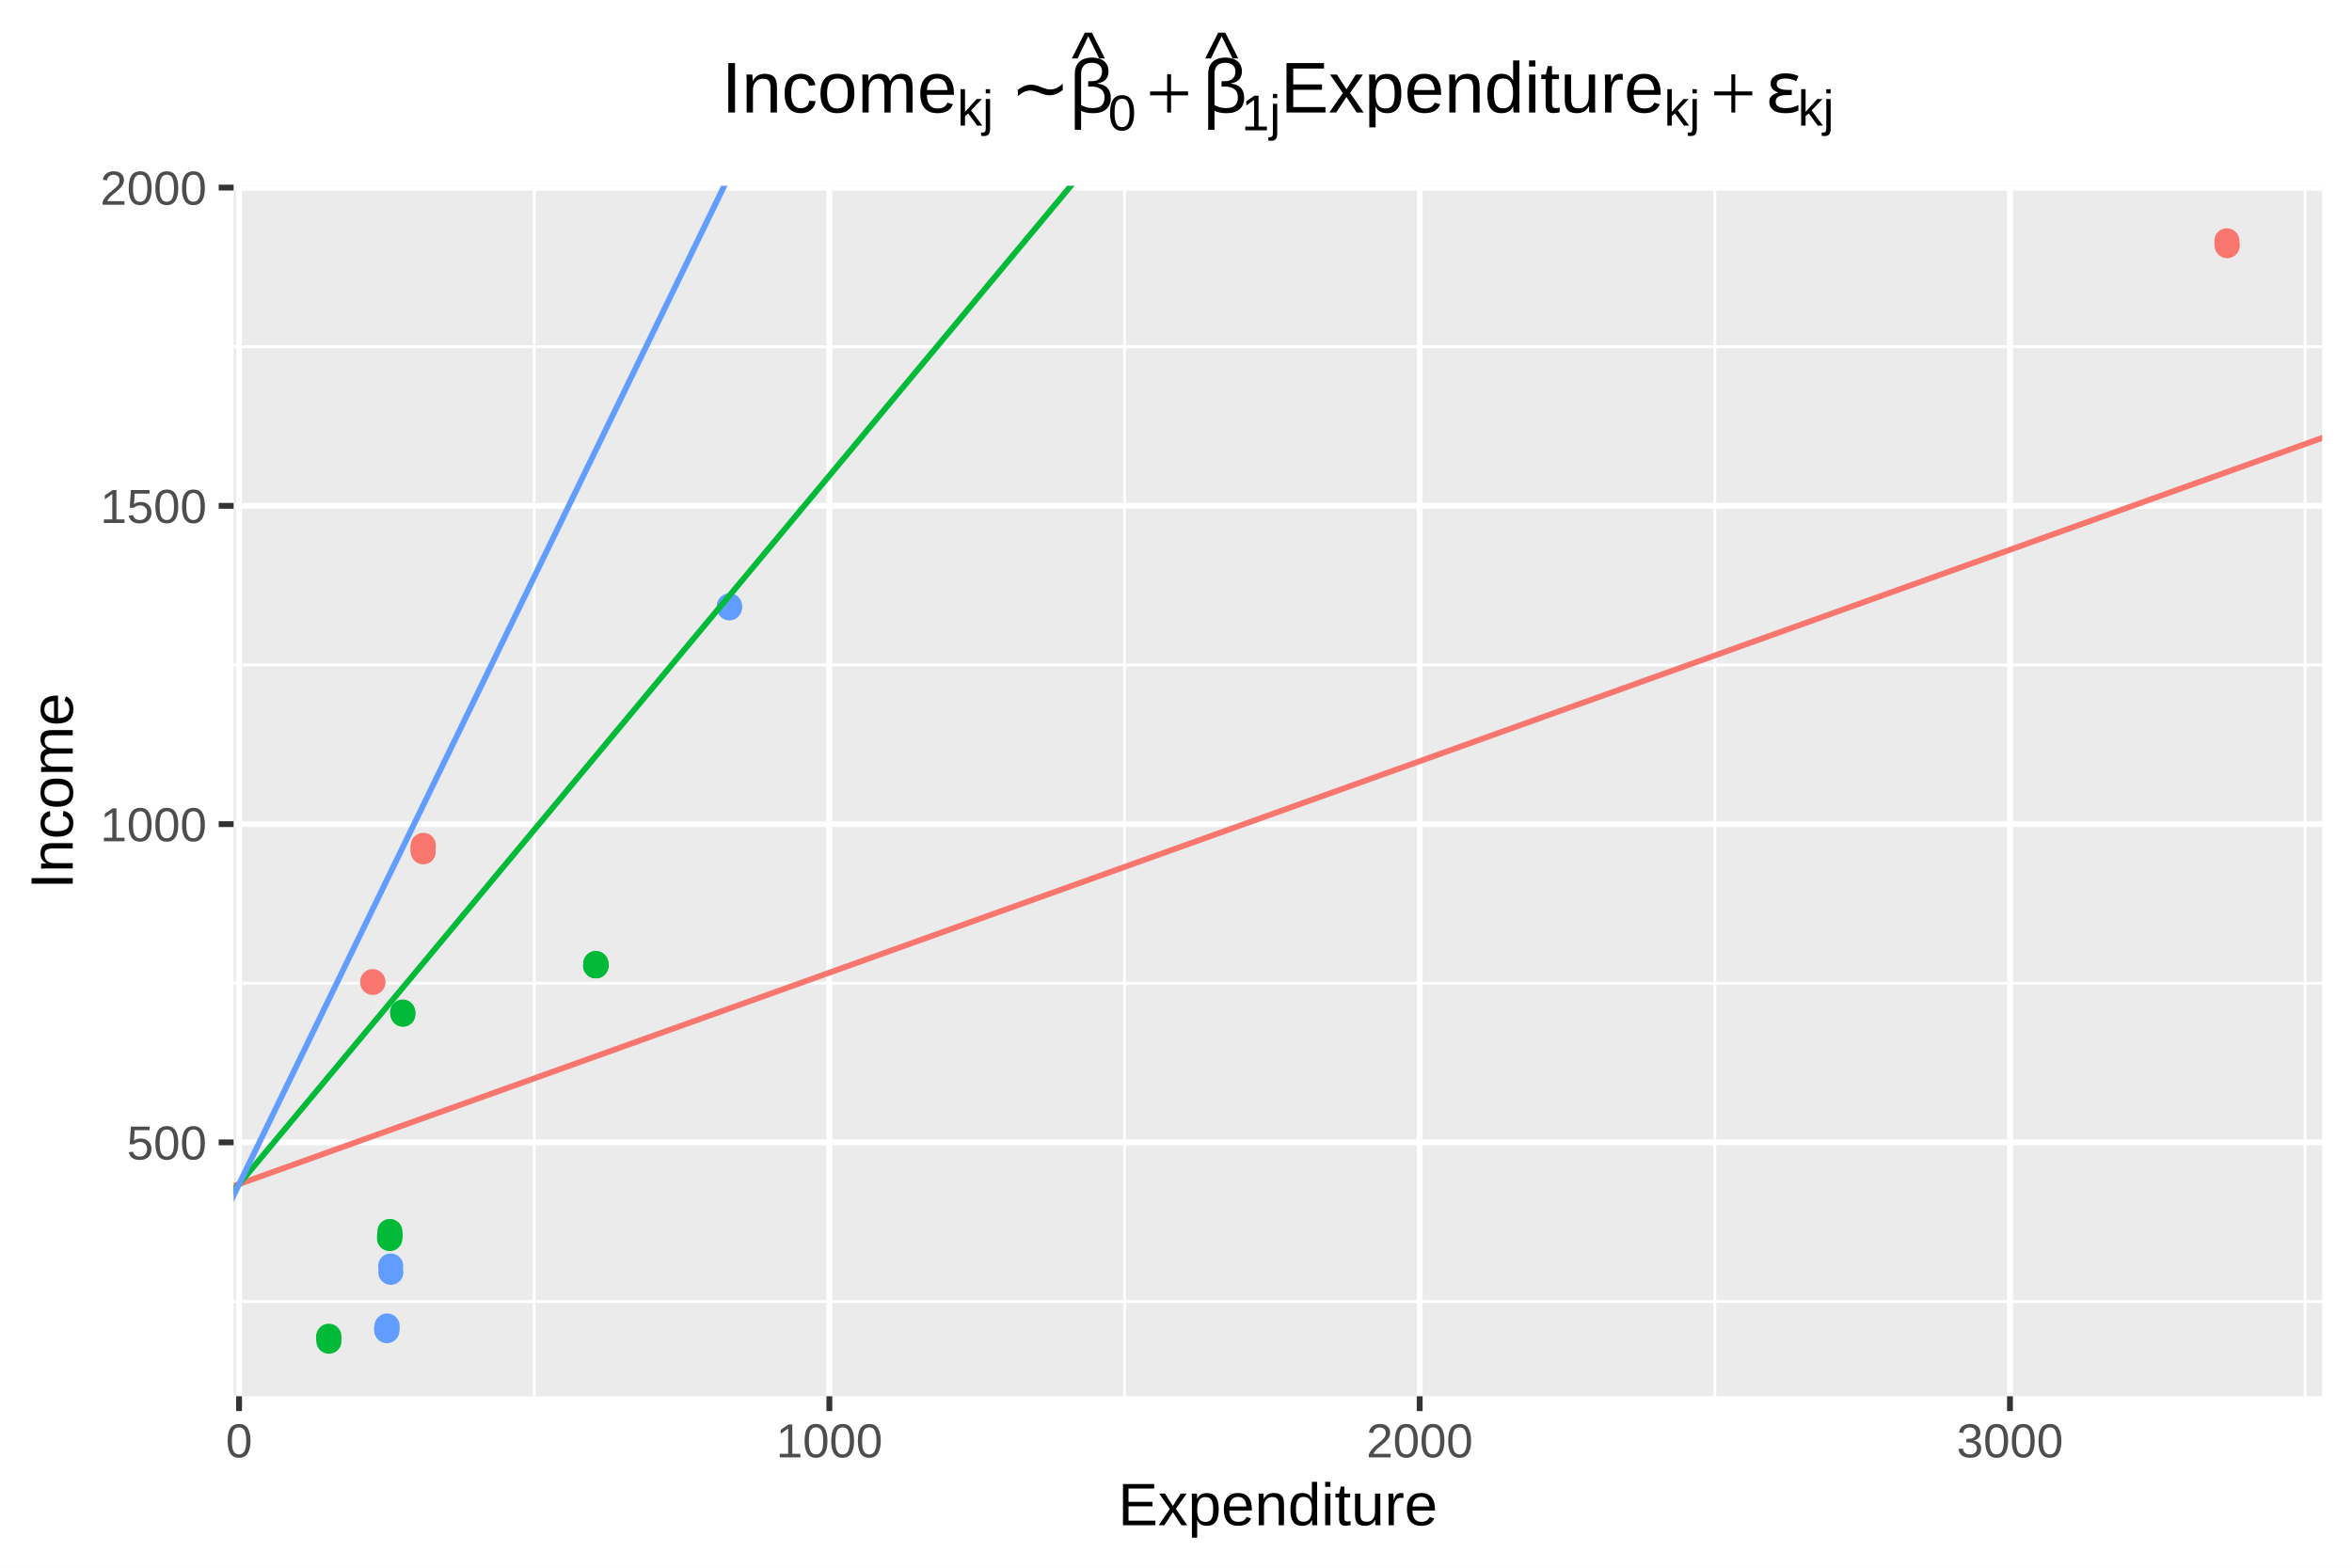
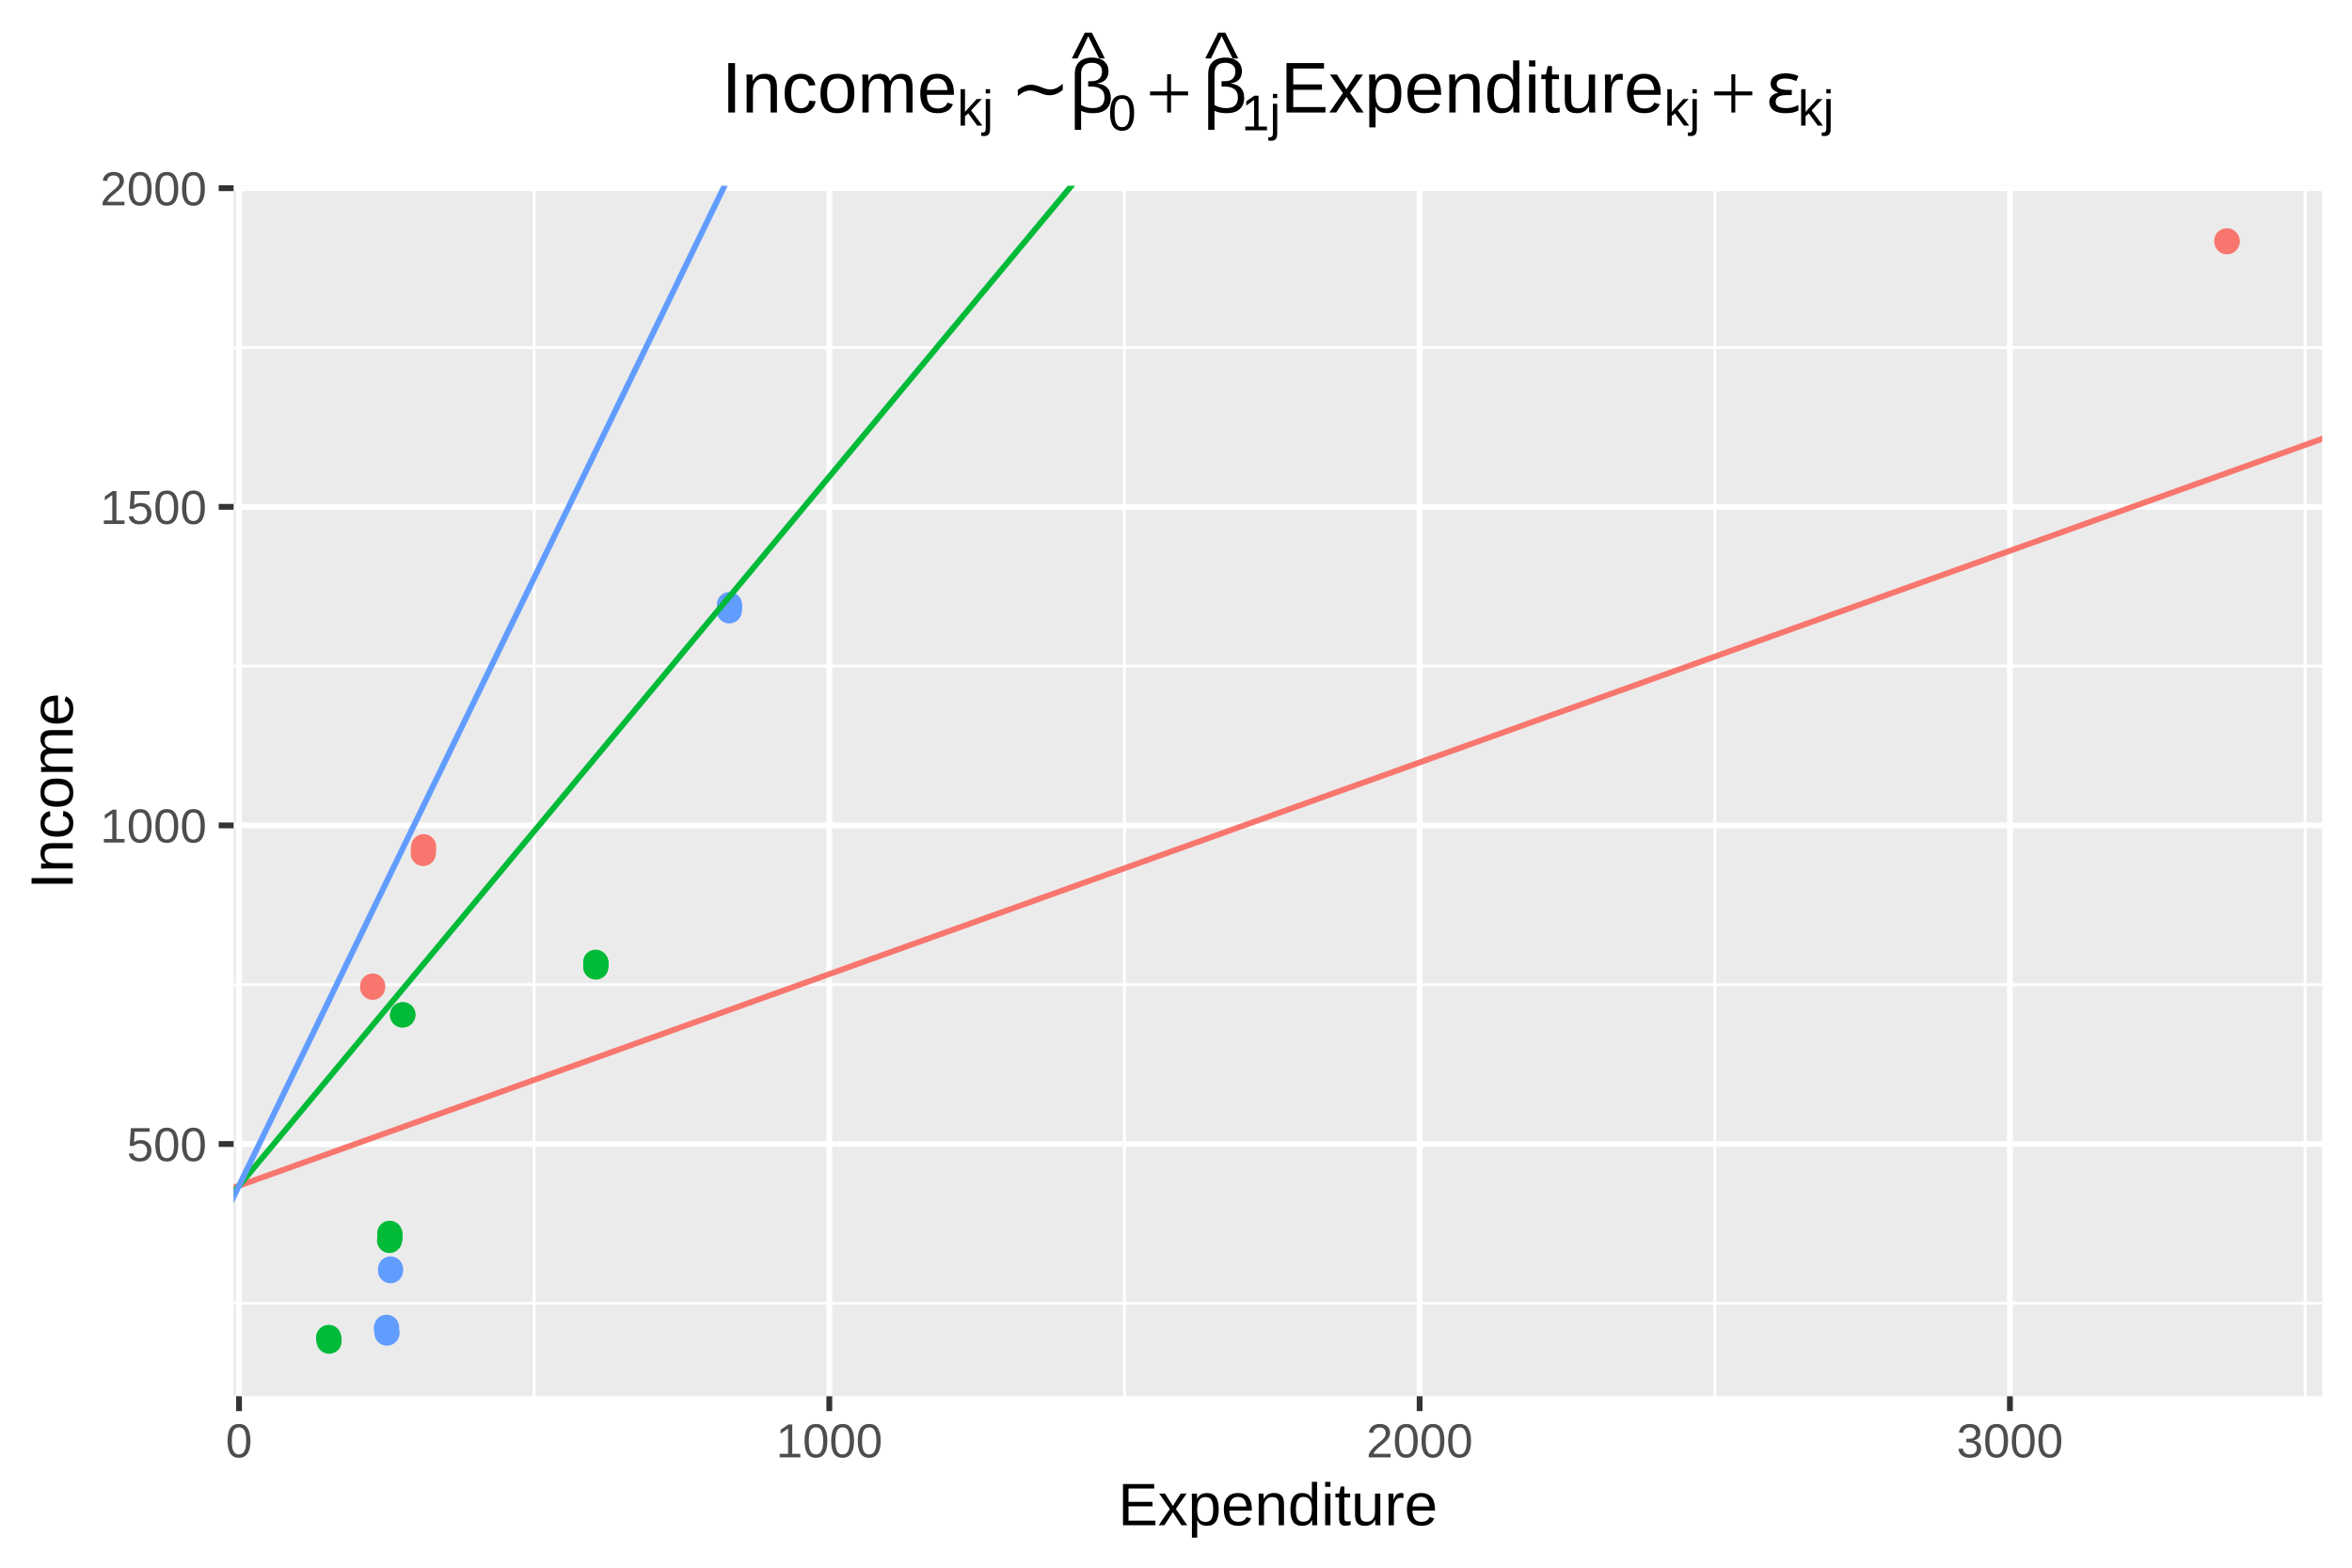
<svg xmlns="http://www.w3.org/2000/svg" width="432.00pt" height="288.00pt" viewBox="0 0 432.00 288.00">
  <g class="svglite">
    <defs>
      <style type="text/css">
    .svglite line, .svglite polyline, .svglite polygon, .svglite path, .svglite rect, .svglite circle {
      fill: none;
      stroke: #000000;
      stroke-linecap: round;
      stroke-linejoin: round;
      stroke-miterlimit: 10.00;
    }
    .svglite text {
      white-space: pre;
    }
    .svglite g.glyphgroup path {
      fill: inherit;
      stroke: none;
    }
  </style>
    </defs>
    <rect width="100%" height="100%" style="stroke: none; fill: #FFFFFF;" />
    <defs>
      <clipPath id="cpMC4wMHw0MzIuMDB8MC4wMHwyODguMDA=">
        <rect x="0.00" y="0.00" width="432.00" height="288.00" />
      </clipPath>
    </defs>
    <g clip-path="url(#cpMC4wMHw0MzIuMDB8MC4wMHwyODguMDA=)">
      <rect x="0" y="0.00" width="432.00" height="288.00" style="stroke-width: 1.07; stroke: #FFFFFF; fill: #FFFFFF;" />
    </g>
    <defs>
      <clipPath id="cpNDIuOTF8NDI2LjUyfDM0LjEzfDI1Ni41MA==">
        <rect x="42.91" y="34.13" width="383.61" height="222.37" />
      </clipPath>
    </defs>
    <g clip-path="url(#cpNDIuOTF8NDI2LjUyfDM0LjEzfDI1Ni41MA==)">
      <rect x="42.91" y="34.13" width="383.61" height="222.37" style="stroke-width: 1.07; stroke: none; fill: #EBEBEB;" />
-       <polyline points="42.91,239.10 426.52,239.10 " style="stroke-width: 0.53; stroke: #FFFFFF; stroke-linecap: butt;" />
-       <polyline points="42.91,180.63 426.52,180.63 " style="stroke-width: 0.53; stroke: #FFFFFF; stroke-linecap: butt;" />
-       <polyline points="42.91,122.16 426.52,122.16 " style="stroke-width: 0.53; stroke: #FFFFFF; stroke-linecap: butt;" />
-       <polyline points="42.91,63.69 426.52,63.69 " style="stroke-width: 0.53; stroke: #FFFFFF; stroke-linecap: butt;" />
-       <polyline points="98.12,256.50 98.12,34.13 " style="stroke-width: 0.53; stroke: #FFFFFF; stroke-linecap: butt;" />
-       <polyline points="206.55,256.50 206.55,34.13 " style="stroke-width: 0.53; stroke: #FFFFFF; stroke-linecap: butt;" />
-       <polyline points="314.97,256.50 314.97,34.13 " style="stroke-width: 0.53; stroke: #FFFFFF; stroke-linecap: butt;" />
+       <polyline points="42.91,239.42 426.52,239.42 " style="stroke-width: 0.53; stroke: #FFFFFF; stroke-linecap: butt;" />
+       <polyline points="42.91,180.90 426.52,180.90 " style="stroke-width: 0.53; stroke: #FFFFFF; stroke-linecap: butt;" />
+       <polyline points="42.91,122.37 426.52,122.37 " style="stroke-width: 0.53; stroke: #FFFFFF; stroke-linecap: butt;" />
+       <polyline points="42.91,63.85 426.52,63.85 " style="stroke-width: 0.53; stroke: #FFFFFF; stroke-linecap: butt;" />
+       <polyline points="98.11,256.50 98.11,34.13 " style="stroke-width: 0.53; stroke: #FFFFFF; stroke-linecap: butt;" />
+       <polyline points="206.54,256.50 206.54,34.13 " style="stroke-width: 0.53; stroke: #FFFFFF; stroke-linecap: butt;" />
+       <polyline points="314.96,256.50 314.96,34.13 " style="stroke-width: 0.53; stroke: #FFFFFF; stroke-linecap: butt;" />
      <polyline points="423.39,256.50 423.39,34.13 " style="stroke-width: 0.53; stroke: #FFFFFF; stroke-linecap: butt;" />
-       <polyline points="42.91,209.87 426.52,209.87 " style="stroke-width: 1.07; stroke: #FFFFFF; stroke-linecap: butt;" />
-       <polyline points="42.91,151.40 426.52,151.40 " style="stroke-width: 1.07; stroke: #FFFFFF; stroke-linecap: butt;" />
-       <polyline points="42.91,92.93 426.52,92.93 " style="stroke-width: 1.07; stroke: #FFFFFF; stroke-linecap: butt;" />
-       <polyline points="42.91,34.46 426.52,34.46 " style="stroke-width: 1.07; stroke: #FFFFFF; stroke-linecap: butt;" />
-       <polyline points="43.91,256.50 43.91,34.13 " style="stroke-width: 1.07; stroke: #FFFFFF; stroke-linecap: butt;" />
-       <polyline points="152.33,256.50 152.33,34.13 " style="stroke-width: 1.07; stroke: #FFFFFF; stroke-linecap: butt;" />
-       <polyline points="260.76,256.50 260.76,34.13 " style="stroke-width: 1.07; stroke: #FFFFFF; stroke-linecap: butt;" />
-       <polyline points="369.18,256.50 369.18,34.13 " style="stroke-width: 1.07; stroke: #FFFFFF; stroke-linecap: butt;" />
-       <circle cx="409.02" cy="44.84" r="1.95" style="stroke-width: 0.71; stroke: #F8766D; fill: #F8766D;" />
-       <circle cx="409.02" cy="44.24" r="1.95" style="stroke-width: 0.71; stroke: #F8766D; fill: #F8766D;" />
-       <circle cx="409.08" cy="45.13" r="1.95" style="stroke-width: 0.71; stroke: #F8766D; fill: #F8766D;" />
-       <circle cx="77.74" cy="156.49" r="1.95" style="stroke-width: 0.71; stroke: #F8766D; fill: #F8766D;" />
-       <circle cx="77.75" cy="155.30" r="1.95" style="stroke-width: 0.71; stroke: #F8766D; fill: #F8766D;" />
-       <circle cx="77.73" cy="155.51" r="1.95" style="stroke-width: 0.71; stroke: #F8766D; fill: #F8766D;" />
-       <circle cx="77.69" cy="156.06" r="1.95" style="stroke-width: 0.71; stroke: #F8766D; fill: #F8766D;" />
-       <circle cx="68.46" cy="180.33" r="1.95" style="stroke-width: 0.71; stroke: #F8766D; fill: #F8766D;" />
-       <circle cx="68.48" cy="180.48" r="1.95" style="stroke-width: 0.71; stroke: #F8766D; fill: #F8766D;" />
-       <circle cx="133.99" cy="111.30" r="1.95" style="stroke-width: 0.71; stroke: #619CFF; fill: #619CFF;" />
-       <circle cx="133.97" cy="111.67" r="1.95" style="stroke-width: 0.71; stroke: #619CFF; fill: #619CFF;" />
-       <circle cx="133.97" cy="111.40" r="1.95" style="stroke-width: 0.71; stroke: #619CFF; fill: #619CFF;" />
-       <circle cx="71.76" cy="232.58" r="1.95" style="stroke-width: 0.71; stroke: #619CFF; fill: #619CFF;" />
-       <circle cx="71.79" cy="233.74" r="1.95" style="stroke-width: 0.71; stroke: #619CFF; fill: #619CFF;" />
-       <circle cx="71.10" cy="243.60" r="1.95" style="stroke-width: 0.71; stroke: #619CFF; fill: #619CFF;" />
-       <circle cx="71.06" cy="244.46" r="1.95" style="stroke-width: 0.71; stroke: #619CFF; fill: #619CFF;" />
-       <circle cx="71.02" cy="244.30" r="1.95" style="stroke-width: 0.71; stroke: #619CFF; fill: #619CFF;" />
-       <circle cx="71.02" cy="243.96" r="1.95" style="stroke-width: 0.71; stroke: #619CFF; fill: #619CFF;" />
-       <circle cx="60.41" cy="246.40" r="1.95" style="stroke-width: 0.71; stroke: #00BA38; fill: #00BA38;" />
-       <circle cx="60.35" cy="245.75" r="1.95" style="stroke-width: 0.71; stroke: #00BA38; fill: #00BA38;" />
-       <circle cx="60.40" cy="245.48" r="1.95" style="stroke-width: 0.71; stroke: #00BA38; fill: #00BA38;" />
-       <circle cx="71.59" cy="227.53" r="1.95" style="stroke-width: 0.71; stroke: #00BA38; fill: #00BA38;" />
-       <circle cx="71.66" cy="226.92" r="1.95" style="stroke-width: 0.71; stroke: #00BA38; fill: #00BA38;" />
-       <circle cx="71.61" cy="226.23" r="1.95" style="stroke-width: 0.71; stroke: #00BA38; fill: #00BA38;" />
-       <circle cx="71.55" cy="227.49" r="1.95" style="stroke-width: 0.71; stroke: #00BA38; fill: #00BA38;" />
-       <circle cx="71.55" cy="227.07" r="1.95" style="stroke-width: 0.71; stroke: #00BA38; fill: #00BA38;" />
-       <circle cx="109.46" cy="177.37" r="1.95" style="stroke-width: 0.71; stroke: #00BA38; fill: #00BA38;" />
-       <circle cx="109.42" cy="177.44" r="1.95" style="stroke-width: 0.71; stroke: #00BA38; fill: #00BA38;" />
-       <circle cx="109.44" cy="177.01" r="1.95" style="stroke-width: 0.71; stroke: #00BA38; fill: #00BA38;" />
-       <circle cx="109.48" cy="177.42" r="1.95" style="stroke-width: 0.71; stroke: #00BA38; fill: #00BA38;" />
-       <circle cx="109.44" cy="177.02" r="1.95" style="stroke-width: 0.71; stroke: #00BA38; fill: #00BA38;" />
-       <circle cx="109.39" cy="177.40" r="1.95" style="stroke-width: 0.71; stroke: #00BA38; fill: #00BA38;" />
-       <circle cx="73.96" cy="186.03" r="1.95" style="stroke-width: 0.71; stroke: #00BA38; fill: #00BA38;" />
-       <circle cx="74.01" cy="186.33" r="1.95" style="stroke-width: 0.71; stroke: #00BA38; fill: #00BA38;" />
-       <circle cx="73.97" cy="185.92" r="1.95" style="stroke-width: 0.71; stroke: #00BA38; fill: #00BA38;" />
-       <line x1="-340.70" y1="355.33" x2="810.13" y2="-56.99" style="stroke-width: 1.07; stroke: #F8766D; stroke-linecap: butt;" />
-       <line x1="-173.81" y1="478.87" x2="381.95" y2="-188.24" style="stroke-width: 1.07; stroke: #00BA38; stroke-linecap: butt;" />
-       <line x1="-83.08" y1="478.87" x2="241.09" y2="-188.24" style="stroke-width: 1.07; stroke: #619CFF; stroke-linecap: butt;" />
+       <polyline points="42.91,210.16 426.52,210.16 " style="stroke-width: 1.07; stroke: #FFFFFF; stroke-linecap: butt;" />
+       <polyline points="42.91,151.63 426.52,151.63 " style="stroke-width: 1.07; stroke: #FFFFFF; stroke-linecap: butt;" />
+       <polyline points="42.91,93.11 426.52,93.11 " style="stroke-width: 1.07; stroke: #FFFFFF; stroke-linecap: butt;" />
+       <polyline points="42.91,34.58 426.52,34.58 " style="stroke-width: 1.07; stroke: #FFFFFF; stroke-linecap: butt;" />
+       <polyline points="43.90,256.50 43.90,34.13 " style="stroke-width: 1.07; stroke: #FFFFFF; stroke-linecap: butt;" />
+       <polyline points="152.32,256.50 152.32,34.13 " style="stroke-width: 1.07; stroke: #FFFFFF; stroke-linecap: butt;" />
+       <polyline points="260.75,256.50 260.75,34.13 " style="stroke-width: 1.07; stroke: #FFFFFF; stroke-linecap: butt;" />
+       <polyline points="369.17,256.50 369.17,34.13 " style="stroke-width: 1.07; stroke: #FFFFFF; stroke-linecap: butt;" />
+       <circle cx="409.08" cy="44.29" r="1.95" style="stroke-width: 0.71; stroke: #F8766D; fill: #F8766D;" />
+       <circle cx="408.99" cy="44.24" r="1.95" style="stroke-width: 0.71; stroke: #F8766D; fill: #F8766D;" />
+       <circle cx="409.04" cy="44.42" r="1.95" style="stroke-width: 0.71; stroke: #F8766D; fill: #F8766D;" />
+       <circle cx="77.74" cy="156.80" r="1.95" style="stroke-width: 0.71; stroke: #F8766D; fill: #F8766D;" />
+       <circle cx="77.78" cy="156.42" r="1.95" style="stroke-width: 0.71; stroke: #F8766D; fill: #F8766D;" />
+       <circle cx="77.81" cy="155.54" r="1.95" style="stroke-width: 0.71; stroke: #F8766D; fill: #F8766D;" />
+       <circle cx="77.76" cy="156.04" r="1.95" style="stroke-width: 0.71; stroke: #F8766D; fill: #F8766D;" />
+       <circle cx="68.45" cy="181.14" r="1.95" style="stroke-width: 0.71; stroke: #F8766D; fill: #F8766D;" />
+       <circle cx="68.44" cy="181.38" r="1.95" style="stroke-width: 0.71; stroke: #F8766D; fill: #F8766D;" />
+       <circle cx="133.95" cy="112.23" r="1.95" style="stroke-width: 0.71; stroke: #619CFF; fill: #619CFF;" />
+       <circle cx="134.03" cy="111.62" r="1.95" style="stroke-width: 0.71; stroke: #619CFF; fill: #619CFF;" />
+       <circle cx="133.98" cy="111.06" r="1.95" style="stroke-width: 0.71; stroke: #619CFF; fill: #619CFF;" />
+       <circle cx="71.73" cy="233.45" r="1.95" style="stroke-width: 0.71; stroke: #619CFF; fill: #619CFF;" />
+       <circle cx="71.73" cy="233.12" r="1.95" style="stroke-width: 0.71; stroke: #619CFF; fill: #619CFF;" />
+       <circle cx="70.97" cy="244.12" r="1.95" style="stroke-width: 0.71; stroke: #619CFF; fill: #619CFF;" />
+       <circle cx="71.01" cy="243.83" r="1.95" style="stroke-width: 0.71; stroke: #619CFF; fill: #619CFF;" />
+       <circle cx="71.04" cy="244.60" r="1.95" style="stroke-width: 0.71; stroke: #619CFF; fill: #619CFF;" />
+       <circle cx="71.08" cy="244.91" r="1.95" style="stroke-width: 0.71; stroke: #619CFF; fill: #619CFF;" />
+       <circle cx="60.45" cy="246.40" r="1.95" style="stroke-width: 0.71; stroke: #00BA38; fill: #00BA38;" />
+       <circle cx="60.37" cy="245.69" r="1.95" style="stroke-width: 0.71; stroke: #00BA38; fill: #00BA38;" />
+       <circle cx="60.35" cy="245.87" r="1.95" style="stroke-width: 0.71; stroke: #00BA38; fill: #00BA38;" />
+       <circle cx="71.54" cy="227.89" r="1.95" style="stroke-width: 0.71; stroke: #00BA38; fill: #00BA38;" />
+       <circle cx="71.60" cy="227.45" r="1.95" style="stroke-width: 0.71; stroke: #00BA38; fill: #00BA38;" />
+       <circle cx="71.58" cy="226.56" r="1.95" style="stroke-width: 0.71; stroke: #00BA38; fill: #00BA38;" />
+       <circle cx="71.61" cy="227.40" r="1.95" style="stroke-width: 0.71; stroke: #00BA38; fill: #00BA38;" />
+       <circle cx="71.64" cy="226.80" r="1.95" style="stroke-width: 0.71; stroke: #00BA38; fill: #00BA38;" />
+       <circle cx="109.48" cy="176.90" r="1.95" style="stroke-width: 0.71; stroke: #00BA38; fill: #00BA38;" />
+       <circle cx="109.40" cy="176.76" r="1.95" style="stroke-width: 0.71; stroke: #00BA38; fill: #00BA38;" />
+       <circle cx="109.42" cy="177.61" r="1.95" style="stroke-width: 0.71; stroke: #00BA38; fill: #00BA38;" />
+       <circle cx="109.45" cy="177.18" r="1.95" style="stroke-width: 0.71; stroke: #00BA38; fill: #00BA38;" />
+       <circle cx="109.43" cy="177.65" r="1.95" style="stroke-width: 0.71; stroke: #00BA38; fill: #00BA38;" />
+       <circle cx="109.46" cy="177.02" r="1.95" style="stroke-width: 0.71; stroke: #00BA38; fill: #00BA38;" />
+       <circle cx="73.93" cy="186.48" r="1.95" style="stroke-width: 0.71; stroke: #00BA38; fill: #00BA38;" />
+       <circle cx="73.95" cy="186.44" r="1.95" style="stroke-width: 0.71; stroke: #00BA38; fill: #00BA38;" />
+       <circle cx="74.02" cy="186.40" r="1.95" style="stroke-width: 0.71; stroke: #00BA38; fill: #00BA38;" />
+       <line x1="-340.70" y1="355.75" x2="810.13" y2="-56.95" style="stroke-width: 1.07; stroke: #F8766D; stroke-linecap: butt;" />
+       <line x1="-173.37" y1="478.87" x2="381.88" y2="-188.24" style="stroke-width: 1.07; stroke: #00BA38; stroke-linecap: butt;" />
+       <line x1="-82.84" y1="478.87" x2="241.04" y2="-188.24" style="stroke-width: 1.07; stroke: #619CFF; stroke-linecap: butt;" />
    </g>
    <g clip-path="url(#cpMC4wMHw0MzIuMDB8MC4wMHwyODguMDA=)">
-       <text x="37.98" y="213.02" text-anchor="end" style="font-size: 8.80px;fill: #4D4D4D; font-family: &quot;Arial&quot;;" textLength="14.67px" lengthAdjust="spacingAndGlyphs">500</text>
-       <text x="37.98" y="154.55" text-anchor="end" style="font-size: 8.80px;fill: #4D4D4D; font-family: &quot;Arial&quot;;" textLength="19.56px" lengthAdjust="spacingAndGlyphs">1000</text>
-       <text x="37.98" y="96.08" text-anchor="end" style="font-size: 8.80px;fill: #4D4D4D; font-family: &quot;Arial&quot;;" textLength="19.56px" lengthAdjust="spacingAndGlyphs">1500</text>
-       <text x="37.98" y="37.61" text-anchor="end" style="font-size: 8.80px;fill: #4D4D4D; font-family: &quot;Arial&quot;;" textLength="19.56px" lengthAdjust="spacingAndGlyphs">2000</text>
-       <polyline points="40.17,209.87 42.91,209.87 " style="stroke-width: 1.07; stroke: #333333; stroke-linecap: butt;" />
-       <polyline points="40.17,151.40 42.91,151.40 " style="stroke-width: 1.07; stroke: #333333; stroke-linecap: butt;" />
-       <polyline points="40.17,92.93 42.91,92.93 " style="stroke-width: 1.07; stroke: #333333; stroke-linecap: butt;" />
-       <polyline points="40.17,34.46 42.91,34.46 " style="stroke-width: 1.07; stroke: #333333; stroke-linecap: butt;" />
-       <polyline points="43.91,259.24 43.91,256.50 " style="stroke-width: 1.07; stroke: #333333; stroke-linecap: butt;" />
-       <polyline points="152.33,259.24 152.33,256.50 " style="stroke-width: 1.07; stroke: #333333; stroke-linecap: butt;" />
-       <polyline points="260.76,259.24 260.76,256.50 " style="stroke-width: 1.07; stroke: #333333; stroke-linecap: butt;" />
-       <polyline points="369.18,259.24 369.18,256.50 " style="stroke-width: 1.07; stroke: #333333; stroke-linecap: butt;" />
-       <text x="43.91" y="267.74" text-anchor="middle" style="font-size: 8.80px;fill: #4D4D4D; font-family: &quot;Arial&quot;;" textLength="4.89px" lengthAdjust="spacingAndGlyphs">0</text>
-       <text x="152.33" y="267.74" text-anchor="middle" style="font-size: 8.80px;fill: #4D4D4D; font-family: &quot;Arial&quot;;" textLength="19.56px" lengthAdjust="spacingAndGlyphs">1000</text>
-       <text x="260.76" y="267.74" text-anchor="middle" style="font-size: 8.80px;fill: #4D4D4D; font-family: &quot;Arial&quot;;" textLength="19.56px" lengthAdjust="spacingAndGlyphs">2000</text>
-       <text x="369.18" y="267.74" text-anchor="middle" style="font-size: 8.80px;fill: #4D4D4D; font-family: &quot;Arial&quot;;" textLength="19.56px" lengthAdjust="spacingAndGlyphs">3000</text>
+       <text x="37.98" y="213.31" text-anchor="end" style="font-size: 8.80px;fill: #4D4D4D; font-family: &quot;Arial&quot;;" textLength="14.67px" lengthAdjust="spacingAndGlyphs">500</text>
+       <text x="37.98" y="154.78" text-anchor="end" style="font-size: 8.80px;fill: #4D4D4D; font-family: &quot;Arial&quot;;" textLength="19.56px" lengthAdjust="spacingAndGlyphs">1000</text>
+       <text x="37.98" y="96.26" text-anchor="end" style="font-size: 8.80px;fill: #4D4D4D; font-family: &quot;Arial&quot;;" textLength="19.56px" lengthAdjust="spacingAndGlyphs">1500</text>
+       <text x="37.98" y="37.73" text-anchor="end" style="font-size: 8.80px;fill: #4D4D4D; font-family: &quot;Arial&quot;;" textLength="19.56px" lengthAdjust="spacingAndGlyphs">2000</text>
+       <polyline points="40.17,210.16 42.91,210.16 " style="stroke-width: 1.07; stroke: #333333; stroke-linecap: butt;" />
+       <polyline points="40.17,151.63 42.91,151.63 " style="stroke-width: 1.07; stroke: #333333; stroke-linecap: butt;" />
+       <polyline points="40.17,93.11 42.91,93.11 " style="stroke-width: 1.07; stroke: #333333; stroke-linecap: butt;" />
+       <polyline points="40.17,34.58 42.91,34.58 " style="stroke-width: 1.07; stroke: #333333; stroke-linecap: butt;" />
+       <polyline points="43.90,259.24 43.90,256.50 " style="stroke-width: 1.07; stroke: #333333; stroke-linecap: butt;" />
+       <polyline points="152.32,259.24 152.32,256.50 " style="stroke-width: 1.07; stroke: #333333; stroke-linecap: butt;" />
+       <polyline points="260.75,259.24 260.75,256.50 " style="stroke-width: 1.07; stroke: #333333; stroke-linecap: butt;" />
+       <polyline points="369.17,259.24 369.17,256.50 " style="stroke-width: 1.07; stroke: #333333; stroke-linecap: butt;" />
+       <text x="43.90" y="267.74" text-anchor="middle" style="font-size: 8.80px;fill: #4D4D4D; font-family: &quot;Arial&quot;;" textLength="4.89px" lengthAdjust="spacingAndGlyphs">0</text>
+       <text x="152.32" y="267.74" text-anchor="middle" style="font-size: 8.80px;fill: #4D4D4D; font-family: &quot;Arial&quot;;" textLength="19.56px" lengthAdjust="spacingAndGlyphs">1000</text>
+       <text x="260.75" y="267.74" text-anchor="middle" style="font-size: 8.80px;fill: #4D4D4D; font-family: &quot;Arial&quot;;" textLength="19.56px" lengthAdjust="spacingAndGlyphs">2000</text>
+       <text x="369.17" y="267.74" text-anchor="middle" style="font-size: 8.80px;fill: #4D4D4D; font-family: &quot;Arial&quot;;" textLength="19.56px" lengthAdjust="spacingAndGlyphs">3000</text>
      <text x="234.71" y="280.20" text-anchor="middle" style="font-size: 11.00px; font-family: &quot;Arial&quot;;" textLength="58.75px" lengthAdjust="spacingAndGlyphs">Expenditure</text>
      <text transform="translate(13.36,145.32) rotate(-90)" text-anchor="middle" style="font-size: 11.00px; font-family: &quot;Arial&quot;;" textLength="36.09px" lengthAdjust="spacingAndGlyphs">Income</text>
      <text x="132.55" y="20.67" style="font-size: 13.20px; font-family: &quot;Arial&quot;;" textLength="3.66px" lengthAdjust="spacingAndGlyphs">I</text>
      <text x="136.22" y="20.67" style="font-size: 13.20px; font-family: &quot;Arial&quot;;" textLength="7.33px" lengthAdjust="spacingAndGlyphs">n</text>
      <text x="143.55" y="20.67" style="font-size: 13.20px; font-family: &quot;Arial&quot;;" textLength="6.59px" lengthAdjust="spacingAndGlyphs">c</text>
      <text x="150.15" y="20.67" style="font-size: 13.20px; font-family: &quot;Arial&quot;;" textLength="7.33px" lengthAdjust="spacingAndGlyphs">o</text>
      <text x="157.49" y="20.67" style="font-size: 13.20px; font-family: &quot;Arial&quot;;" textLength="10.98px" lengthAdjust="spacingAndGlyphs">m</text>
      <text x="168.47" y="20.67" style="font-size: 13.20px; font-family: &quot;Arial&quot;;" textLength="7.33px" lengthAdjust="spacingAndGlyphs">e</text>
      <text x="175.81" y="23.07" style="font-size: 9.24px; font-family: &quot;Arial&quot;;" textLength="4.62px" lengthAdjust="spacingAndGlyphs">k</text>
      <text x="180.43" y="23.07" style="font-size: 9.24px; font-family: &quot;Arial&quot;;" textLength="2.05px" lengthAdjust="spacingAndGlyphs">j</text>
      <text x="185.54" y="20.67" style="font-size: 13.20px; font-family: &quot;Arial&quot;;" textLength="7.25px" lengthAdjust="spacingAndGlyphs">∼</text>
      <text x="196.29" y="20.67" style="font-size: 13.20px; font-family: &quot;Symbol&quot;;" textLength="7.23px" lengthAdjust="spacingAndGlyphs">β</text>
      <text x="196.81" y="15.08" style="font-size: 13.20px; font-family: &quot;Arial&quot;;" textLength="6.19px" lengthAdjust="spacingAndGlyphs">^</text>
      <text x="203.53" y="23.94" style="font-size: 9.24px; font-family: &quot;Arial&quot;;" textLength="5.14px" lengthAdjust="spacingAndGlyphs">0</text>
      <text x="211.11" y="20.67" style="font-size: 13.20px; font-family: &quot;Symbol&quot;;" textLength="7.23px" lengthAdjust="spacingAndGlyphs">+</text>
      <text x="220.79" y="20.67" style="font-size: 13.20px; font-family: &quot;Symbol&quot;;" textLength="7.23px" lengthAdjust="spacingAndGlyphs">β</text>
      <text x="221.31" y="15.08" style="font-size: 13.20px; font-family: &quot;Arial&quot;;" textLength="6.19px" lengthAdjust="spacingAndGlyphs">^</text>
      <text x="228.02" y="23.94" style="font-size: 9.24px; font-family: &quot;Arial&quot;;" textLength="5.14px" lengthAdjust="spacingAndGlyphs">1</text>
      <text x="233.17" y="23.94" style="font-size: 9.24px; font-family: &quot;Arial&quot;;" textLength="2.05px" lengthAdjust="spacingAndGlyphs">j</text>
      <text x="235.22" y="20.67" style="font-size: 13.20px; font-family: &quot;Arial&quot;;" textLength="8.80px" lengthAdjust="spacingAndGlyphs">E</text>
      <text x="244.02" y="20.67" style="font-size: 13.20px; font-family: &quot;Arial&quot;;" textLength="6.59px" lengthAdjust="spacingAndGlyphs">x</text>
      <text x="250.61" y="20.67" style="font-size: 13.20px; font-family: &quot;Arial&quot;;" textLength="7.33px" lengthAdjust="spacingAndGlyphs">p</text>
      <text x="257.95" y="20.67" style="font-size: 13.20px; font-family: &quot;Arial&quot;;" textLength="7.33px" lengthAdjust="spacingAndGlyphs">e</text>
      <text x="265.28" y="20.67" style="font-size: 13.20px; font-family: &quot;Arial&quot;;" textLength="7.33px" lengthAdjust="spacingAndGlyphs">n</text>
      <text x="272.62" y="20.67" style="font-size: 13.20px; font-family: &quot;Arial&quot;;" textLength="7.33px" lengthAdjust="spacingAndGlyphs">d</text>
      <text x="279.96" y="20.67" style="font-size: 13.20px; font-family: &quot;Arial&quot;;" textLength="2.94px" lengthAdjust="spacingAndGlyphs">i</text>
      <text x="282.89" y="20.67" style="font-size: 13.20px; font-family: &quot;Arial&quot;;" textLength="3.66px" lengthAdjust="spacingAndGlyphs">t</text>
      <text x="286.55" y="20.67" style="font-size: 13.20px; font-family: &quot;Arial&quot;;" textLength="7.33px" lengthAdjust="spacingAndGlyphs">u</text>
      <text x="293.89" y="20.67" style="font-size: 13.20px; font-family: &quot;Arial&quot;;" textLength="4.39px" lengthAdjust="spacingAndGlyphs">r</text>
      <text x="298.28" y="20.67" style="font-size: 13.20px; font-family: &quot;Arial&quot;;" textLength="7.33px" lengthAdjust="spacingAndGlyphs">e</text>
      <text x="305.62" y="23.07" style="font-size: 9.24px; font-family: &quot;Arial&quot;;" textLength="4.62px" lengthAdjust="spacingAndGlyphs">k</text>
      <text x="310.24" y="23.07" style="font-size: 9.24px; font-family: &quot;Arial&quot;;" textLength="2.05px" lengthAdjust="spacingAndGlyphs">j</text>
      <text x="314.74" y="20.67" style="font-size: 13.20px; font-family: &quot;Symbol&quot;;" textLength="7.23px" lengthAdjust="spacingAndGlyphs">+</text>
      <text x="324.41" y="20.67" style="font-size: 13.20px; font-family: &quot;Symbol&quot;;" textLength="5.78px" lengthAdjust="spacingAndGlyphs">ε</text>
      <text x="330.20" y="23.07" style="font-size: 9.24px; font-family: &quot;Arial&quot;;" textLength="4.62px" lengthAdjust="spacingAndGlyphs">k</text>
      <text x="334.82" y="23.07" style="font-size: 9.24px; font-family: &quot;Arial&quot;;" textLength="2.05px" lengthAdjust="spacingAndGlyphs">j</text>
    </g>
  </g>
</svg>
